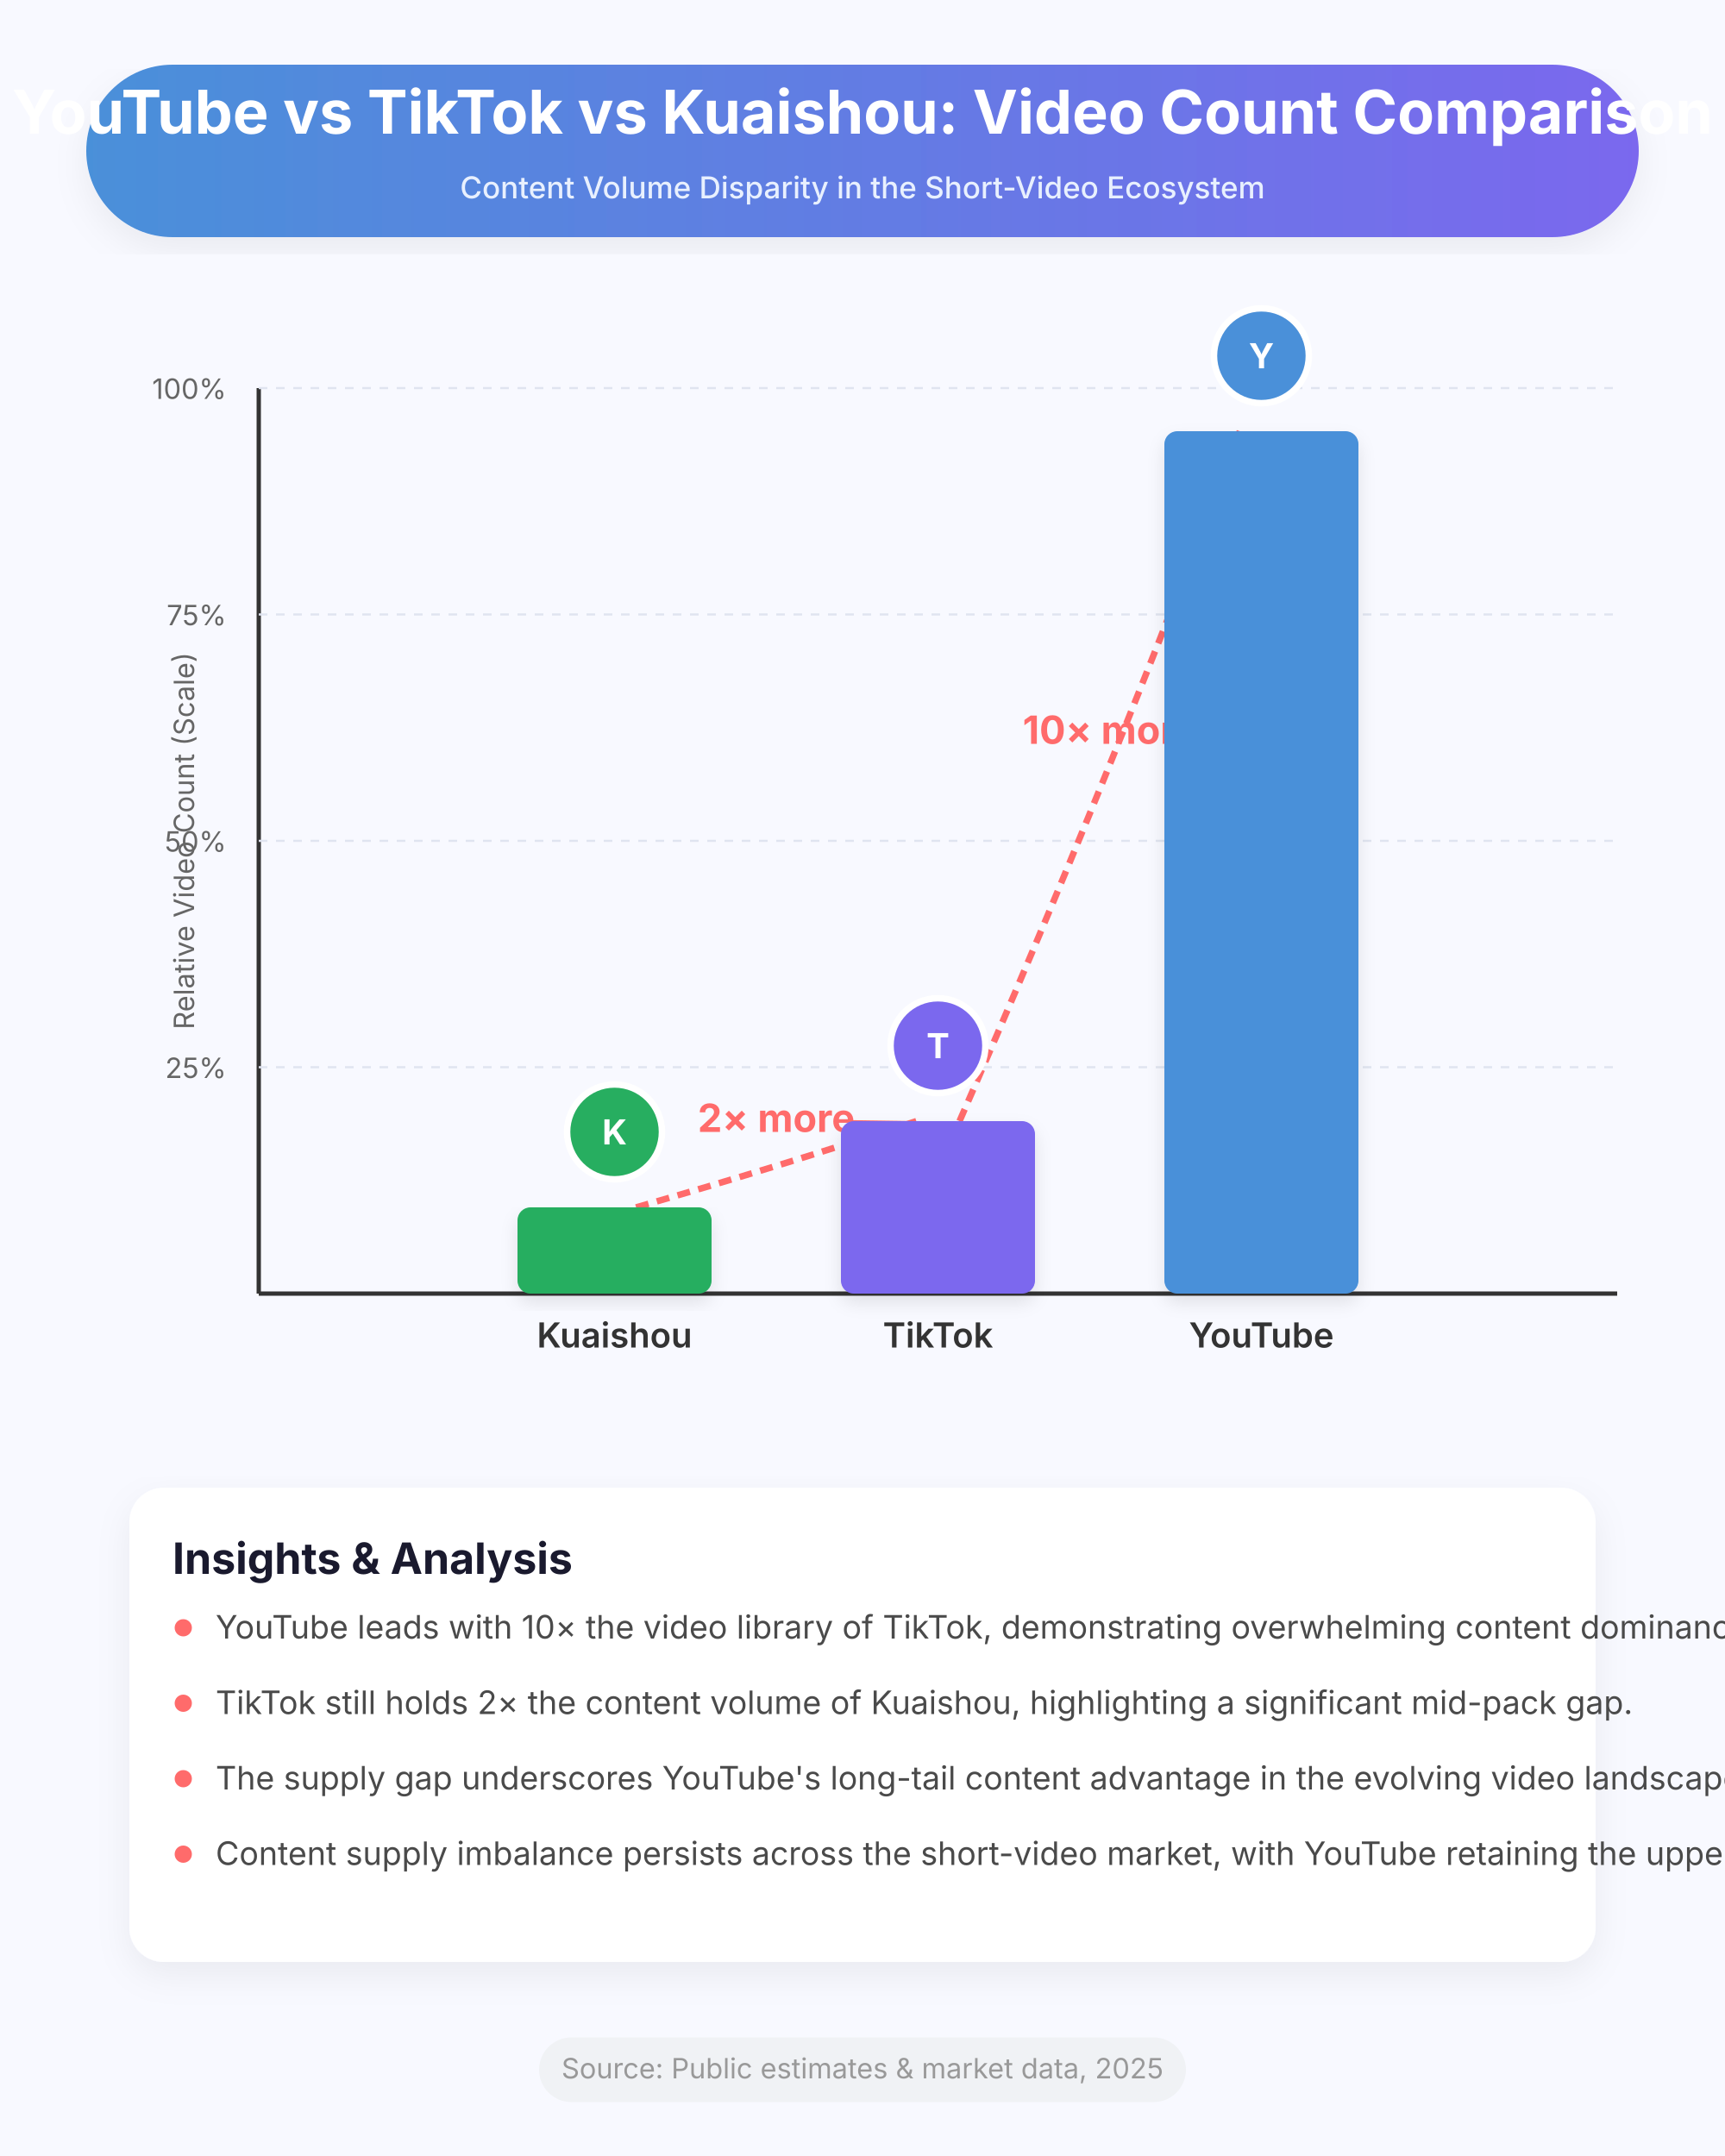
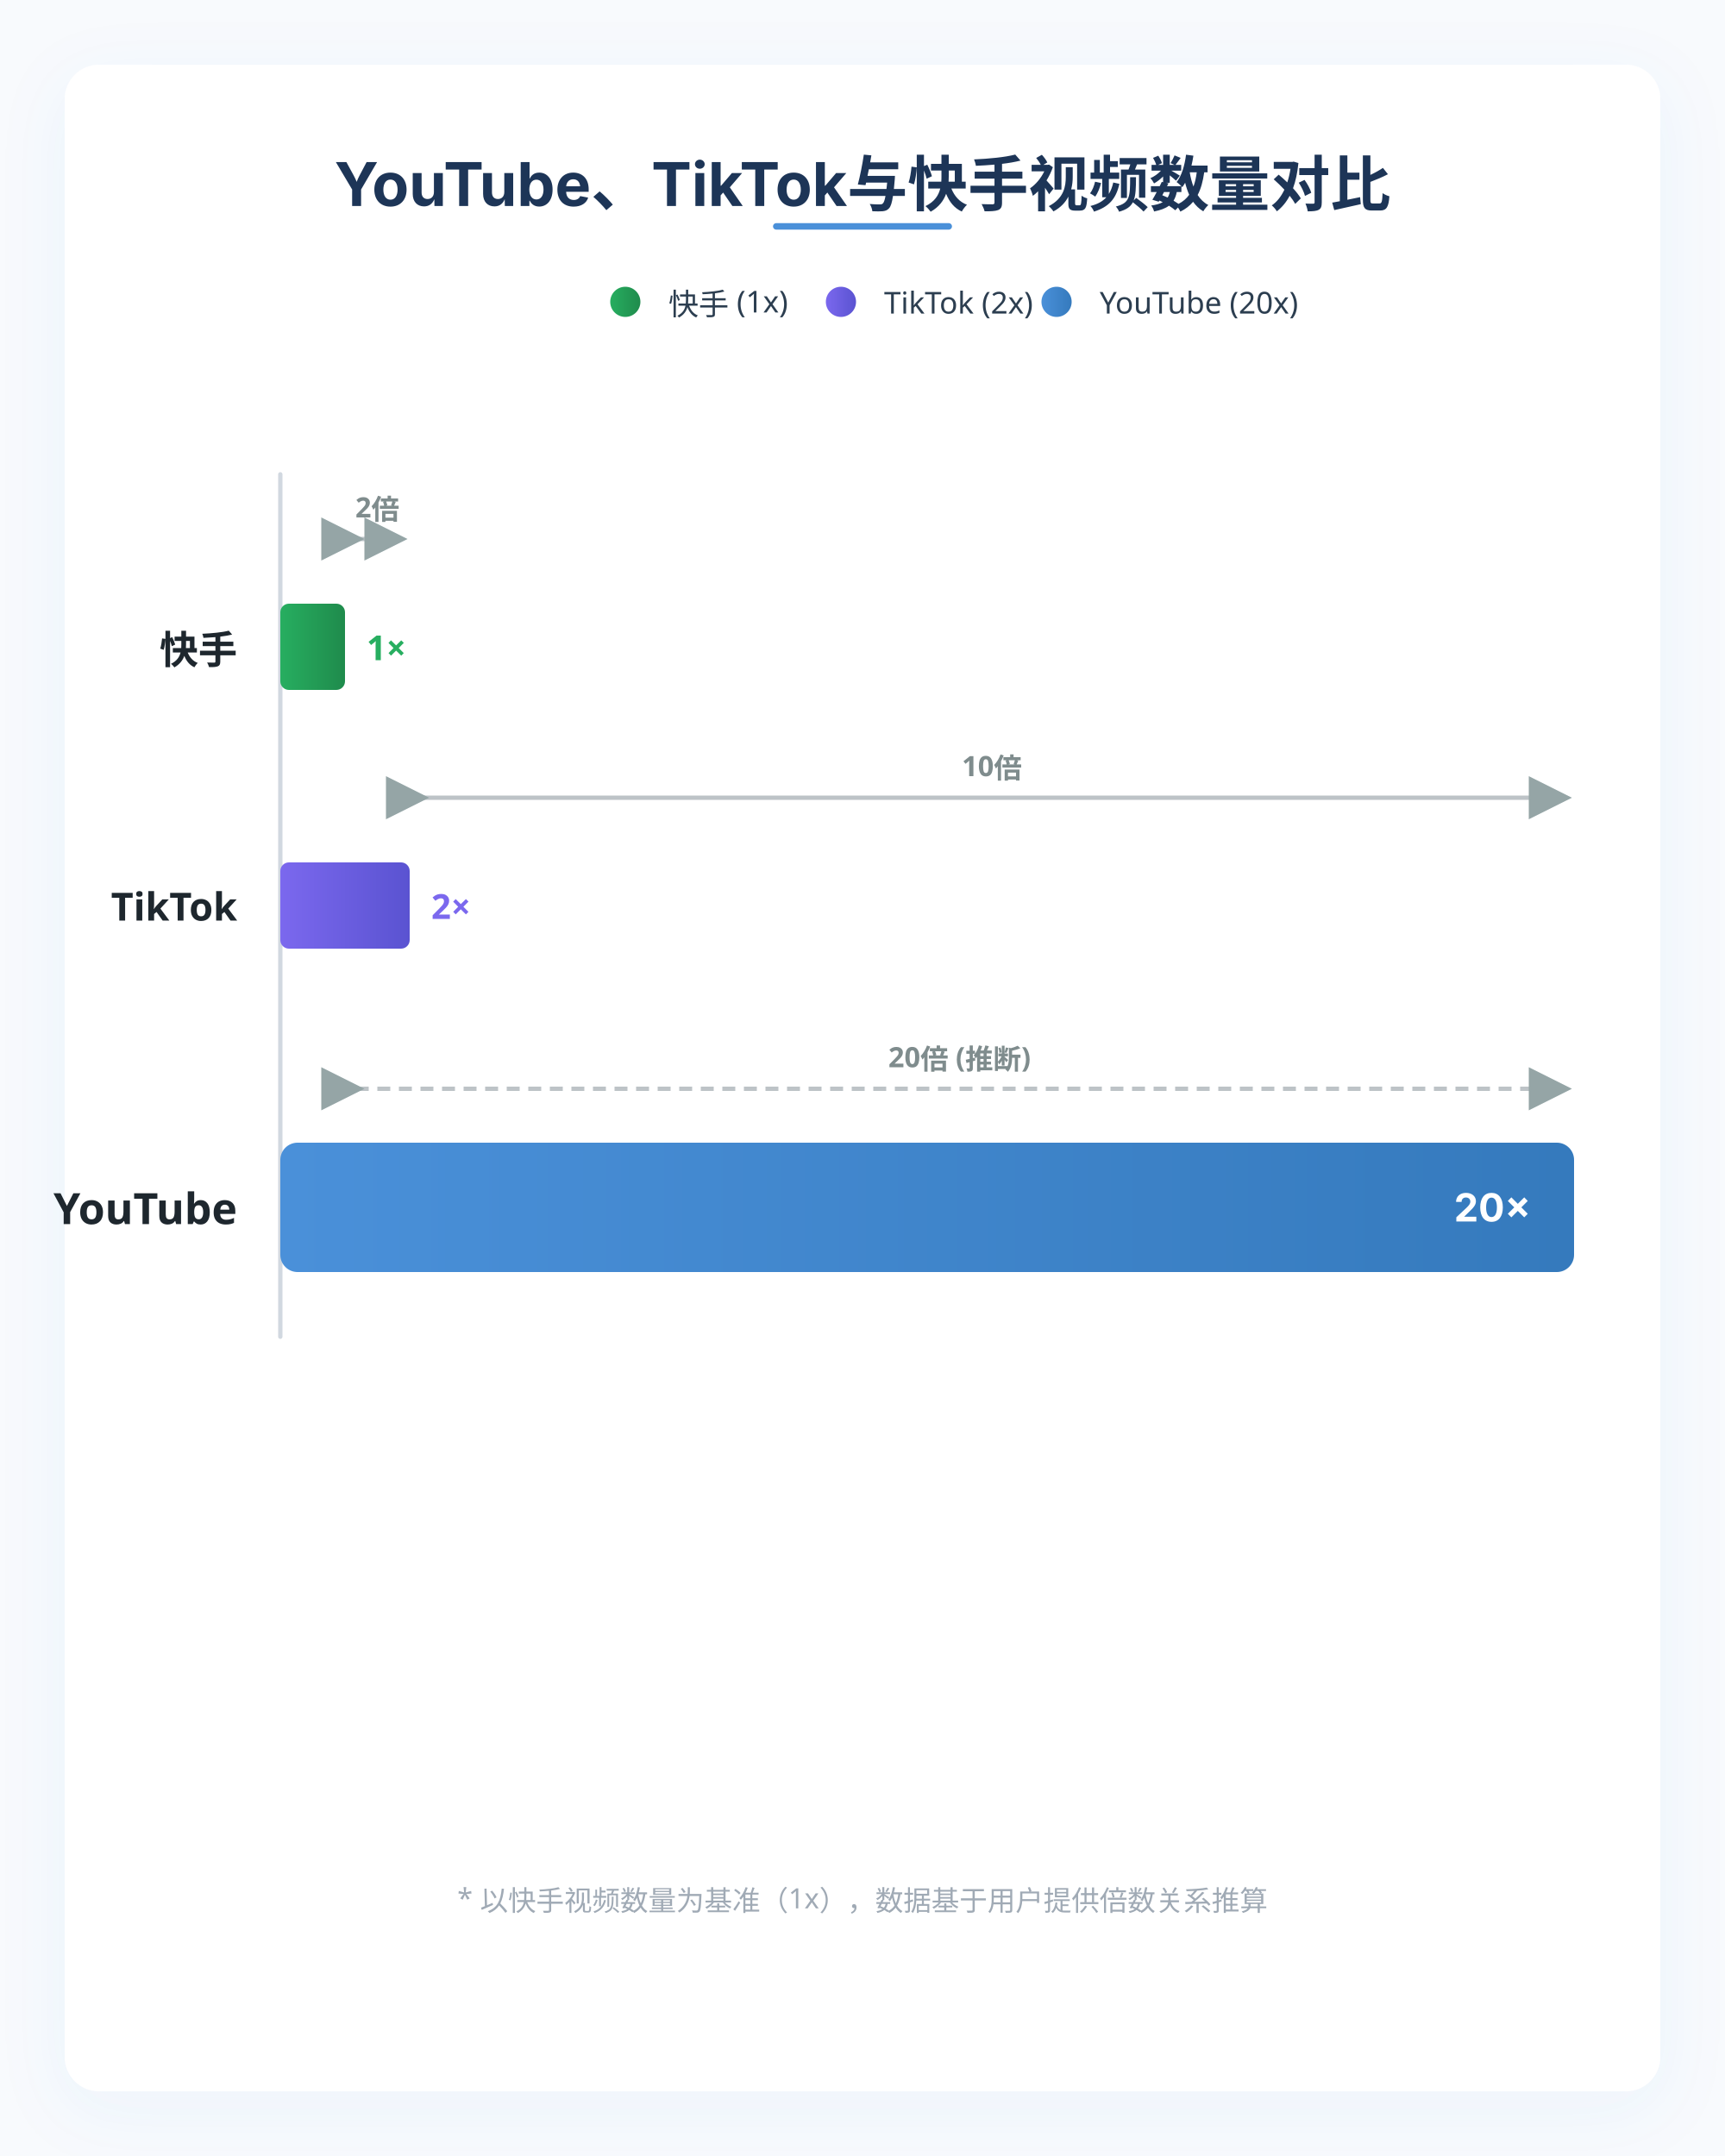
- <svg xmlns="http://www.w3.org/2000/svg" viewBox="0 0 800 1000">
+ <svg xmlns="http://www.w3.org/2000/svg" viewBox="0 0 800 1000" width="800" height="1000">
  <defs>
-     <filter id="cardShadow" x="-5%" y="-5%" width="115%" height="115%">
-       <feDropShadow dx="0" dy="6" stdDeviation="8" flood-color="#000000" flood-opacity="0.06" />
+     <linearGradient id="gradYouTube" x1="0%" y1="0%" x2="100%" y2="0%">
+       <stop offset="0%" stop-color="#4A90D9" />
+       <stop offset="100%" stop-color="#357ABD" />
+     </linearGradient>
+     <linearGradient id="gradTikTok" x1="0%" y1="0%" x2="100%" y2="0%">
+       <stop offset="0%" stop-color="#7B68EE" />
+       <stop offset="100%" stop-color="#5A53D1" />
+     </linearGradient>
+     <linearGradient id="gradKuaishou" x1="0%" y1="0%" x2="100%" y2="0%">
+       <stop offset="0%" stop-color="#27AE60" />
+       <stop offset="100%" stop-color="#1F8B4C" />
+     </linearGradient>
+     <filter id="shadow" x="-5%" y="-5%" width="110%" height="110%">
+       <feDropShadow dx="0" dy="8" stdDeviation="16" flood-color="#4A90D9" flood-opacity="0.06" />
    </filter>
-     <filter id="barShadow" x="-10%" y="-10%" width="130%" height="130%">
-       <feDropShadow dx="0" dy="4" stdDeviation="4" flood-color="#000000" flood-opacity="0.1" />
-     </filter>
-     <linearGradient id="titleGrad" x1="0%" y1="0%" x2="100%" y2="0%">
-       <stop offset="0%" stop-color="#4A90D9" />
-       <stop offset="100%" stop-color="#7B68EE" />
-     </linearGradient>
-     <marker id="arrowhead" markerWidth="10" markerHeight="7" refX="10" refY="3.5" orient="auto">
-       <polygon points="0 0, 10 3.5, 0 7" fill="#FF6B6B" />
+     <marker id="arrowStart" markerWidth="10" markerHeight="10" refX="2" refY="5" orient="auto-start-reverse">
+       <path d="M 10 0 L 0 5 L 10 10 z" fill="#95A5A6" />
+     </marker>
+     <marker id="arrowEnd" markerWidth="10" markerHeight="10" refX="8" refY="5" orient="auto">
+       <path d="M 0 0 L 10 5 L 0 10 z" fill="#95A5A6" />
    </marker>
  </defs>
-   <style>
-     .title { font-family: system-ui, -apple-system, 'Microsoft YaHei', sans-serif; font-weight: 700; fill: #FFFFFF; }
-     .subtitle { font-family: system-ui, -apple-system, 'Segoe UI', sans-serif; font-weight: 500; fill: #E8F0FE; }
-     .axis-text { font-family: system-ui, -apple-system, 'Microsoft YaHei', sans-serif; font-size: 13px; fill: #666666; }
-     .bar-label { font-family: system-ui, -apple-system, 'Segoe UI', sans-serif; font-weight: 600; text-anchor: middle; }
-     .platform-name { font-family: system-ui, -apple-system, 'Microsoft YaHei', sans-serif; font-weight: 600; font-size: 16px; fill: #333333; text-anchor: middle; }
-     .insight-title { font-family: system-ui, -apple-system, 'Microsoft YaHei', sans-serif; font-weight: 700; font-size: 20px; fill: #1A1A2E; }
-     .insight-text { font-family: system-ui, -apple-system, 'Microsoft YaHei', sans-serif; font-weight: 400; font-size: 15px; fill: #4A4A4A; }
-     .footer-text { font-family: system-ui, -apple-system, 'Segoe UI', sans-serif; font-weight: 400; font-size: 13px; fill: #999999; text-anchor: middle; }
-     .icon-text { font-family: system-ui, -apple-system, sans-serif; font-weight: 700; fill: #FFFFFF; font-size: 16px; text-anchor: middle; dominant-baseline: central; }
-   </style>
-   <rect width="800" height="1000" fill="#F8F9FF" />
-   <rect x="40" y="30" width="720" height="80" rx="40" fill="url(#titleGrad)" filter="url(#cardShadow)" />
-   <text x="400" y="62" text-anchor="middle" font-size="28" class="title">YouTube vs TikTok vs Kuaishou: Video Count Comparison</text>
-   <text x="400" y="92" text-anchor="middle" font-size="14" class="subtitle">Content Volume Disparity in the Short-Video Ecosystem</text>
-   <line x1="120" y1="180" x2="120" y2="600" stroke="#333333" stroke-width="2" />
-   <line x1="120" y1="600" x2="750" y2="600" stroke="#333333" stroke-width="2" />
-   <text x="90" y="390" text-anchor="middle" transform="rotate(-90 90,390)" class="axis-text">Relative Video Count (Scale)</text>
-   <line x1="120" y1="495" x2="750" y2="495" stroke="#E0E4F0" stroke-width="1" stroke-dasharray="4,4" />
-   <line x1="120" y1="390" x2="750" y2="390" stroke="#E0E4F0" stroke-width="1" stroke-dasharray="4,4" />
-   <line x1="120" y1="285" x2="750" y2="285" stroke="#E0E4F0" stroke-width="1" stroke-dasharray="4,4" />
-   <line x1="120" y1="180" x2="750" y2="180" stroke="#E0E4F0" stroke-width="1" stroke-dasharray="4,4" />
-   <text x="105" y="500" text-anchor="end" class="axis-text">25%</text>
-   <text x="105" y="395" text-anchor="end" class="axis-text">50%</text>
-   <text x="105" y="290" text-anchor="end" class="axis-text">75%</text>
-   <text x="105" y="185" text-anchor="end" class="axis-text">100%</text>
-   <path d="M 295 560 Q 365 540 425 520" fill="none" stroke="#FF6B6B" stroke-width="3" stroke-dasharray="6,4" marker-end="url(#arrowhead)" />
-   <path d="M 445 520 Q 515 360 575 200" fill="none" stroke="#FF6B6B" stroke-width="3" stroke-dasharray="6,4" marker-end="url(#arrowhead)" />
-   <text x="360" y="525" text-anchor="middle" font-family="system-ui, -apple-system, sans-serif" font-weight="700" font-size="18" fill="#FF6B6B">2× more</text>
-   <text x="515" y="345" text-anchor="middle" font-family="system-ui, -apple-system, sans-serif" font-weight="700" font-size="18" fill="#FF6B6B">10× more</text>
-   <rect x="240" y="560" width="90" height="40" rx="6" fill="#27AE60" filter="url(#barShadow)" />
-   <rect x="390" y="520" width="90" height="80" rx="6" fill="#7B68EE" filter="url(#barShadow)" />
-   <rect x="540" y="200" width="90" height="400" rx="6" fill="#4A90D9" filter="url(#barShadow)" />
-   <text x="285" y="625" class="platform-name">Kuaishou</text>
-   <text x="435" y="625" class="platform-name">TikTok</text>
-   <text x="585" y="625" class="platform-name">YouTube</text>
-   <circle cx="285" cy="525" r="22" fill="#27AE60" stroke="#FFFFFF" stroke-width="3" />
-   <text x="285" y="525" class="icon-text">K</text>
-   <circle cx="435" cy="485" r="22" fill="#7B68EE" stroke="#FFFFFF" stroke-width="3" />
-   <text x="435" y="485" class="icon-text">T</text>
-   <circle cx="585" cy="165" r="22" fill="#4A90D9" stroke="#FFFFFF" stroke-width="3" />
-   <text x="585" y="165" class="icon-text">Y</text>
-   <rect x="60" y="690" width="680" height="220" rx="16" fill="#FFFFFF" filter="url(#cardShadow)" />
-   <text x="80" y="730" class="insight-title">Insights &amp; Analysis</text>
-   <circle cx="85" cy="755" r="4" fill="#FF6B6B" />
-   <text x="100" y="760" class="insight-text">YouTube leads with 10× the video library of TikTok, demonstrating overwhelming content dominance.</text>
-   <circle cx="85" cy="790" r="4" fill="#FF6B6B" />
-   <text x="100" y="795" class="insight-text">TikTok still holds 2× the content volume of Kuaishou, highlighting a significant mid-pack gap.</text>
-   <circle cx="85" cy="825" r="4" fill="#FF6B6B" />
-   <text x="100" y="830" class="insight-text">The supply gap underscores YouTube's long-tail content advantage in the evolving video landscape.</text>
-   <circle cx="85" cy="860" r="4" fill="#FF6B6B" />
-   <text x="100" y="865" class="insight-text">Content supply imbalance persists across the short-video market, with YouTube retaining the upper hand.</text>
-   <rect x="250" y="945" width="300" height="30" rx="15" fill="#F0F2F5" />
-   <text x="400" y="964" class="footer-text">Source: Public estimates &amp; market data, 2025</text>
+   <rect width="800" height="1000" fill="#F8FAFD" />
+   <rect x="30" y="30" width="740" height="940" rx="16" fill="#FFFFFF" filter="url(#shadow)" />
+   <g id="title-section">
+     <text x="400" y="80" text-anchor="middle" font-family="'Microsoft YaHei', -apple-system, sans-serif" font-size="28" font-weight="bold" fill="#1D3557" dominant-baseline="central">
+             YouTube、TikTok与快手视频数量对比
+         </text>
+     <line x1="360" y1="105" x2="440" y2="105" stroke="#4A90D9" stroke-width="3" stroke-linecap="round" />
+   </g>
+   <g id="legend-section">
+     <circle cx="290" cy="140" r="7" fill="url(#gradKuaishou)" />
+     <text x="310" y="140" font-family="'Microsoft YaHei', sans-serif" font-size="14" fill="#2C3E50" dominant-baseline="central" font-weight="medium">快手 (1x)</text>
+     <circle cx="390" cy="140" r="7" fill="url(#gradTikTok)" />
+     <text x="410" y="140" font-family="'Microsoft YaHei', sans-serif" font-size="14" fill="#2C3E50" dominant-baseline="central" font-weight="medium">TikTok (2x)</text>
+     <circle cx="490" cy="140" r="7" fill="url(#gradYouTube)" />
+     <text x="510" y="140" font-family="'Microsoft YaHei', sans-serif" font-size="14" fill="#2C3E50" dominant-baseline="central" font-weight="medium">YouTube (20x)</text>
+   </g>
+   <g id="chart-section">
+     <line x1="130" y1="220" x2="130" y2="620" stroke="#D1D8E0" stroke-width="2" stroke-linecap="round" />
+     <line x1="165" y1="250" x2="185" y2="250" stroke="#BDC3C7" stroke-width="2" marker-start="url(#arrowStart)" marker-end="url(#arrowEnd)" />
+     <text x="175" y="240" text-anchor="middle" font-family="'Microsoft YaHei', sans-serif" font-size="13" fill="#7F8C8D" font-weight="bold" dominant-baseline="baseline">2倍</text>
+     <rect x="130" y="280" width="30" height="40" rx="4" fill="url(#gradKuaishou)" />
+     <text x="110" y="300" text-anchor="end" font-family="'Microsoft YaHei', sans-serif" font-size="18" fill="#1E272E" font-weight="bold" dominant-baseline="central">快手</text>
+     <text x="170" y="300" font-family="'Microsoft YaHei', sans-serif" font-size="16" fill="#27AE60" font-weight="bold" dominant-baseline="central">1×</text>
+     <line x1="195" y1="370" x2="725" y2="370" stroke="#BDC3C7" stroke-width="2" marker-start="url(#arrowStart)" marker-end="url(#arrowEnd)" />
+     <text x="460" y="360" text-anchor="middle" font-family="'Microsoft YaHei', sans-serif" font-size="13" fill="#7F8C8D" font-weight="bold" dominant-baseline="baseline">10倍</text>
+     <rect x="130" y="400" width="60" height="40" rx="4" fill="url(#gradTikTok)" />
+     <text x="110" y="420" text-anchor="end" font-family="'Microsoft YaHei', sans-serif" font-size="18" fill="#1E272E" font-weight="bold" dominant-baseline="central">TikTok</text>
+     <text x="200" y="420" font-family="'Microsoft YaHei', sans-serif" font-size="16" fill="#7B68EE" font-weight="bold" dominant-baseline="central">2×</text>
+     <line x1="165" y1="505" x2="725" y2="505" stroke="#BDC3C7" stroke-width="2" stroke-dasharray="6,4" marker-start="url(#arrowStart)" marker-end="url(#arrowEnd)" />
+     <text x="445" y="495" text-anchor="middle" font-family="'Microsoft YaHei', sans-serif" font-size="13" fill="#7F8C8D" font-weight="bold" dominant-baseline="baseline">20倍 (推断)</text>
+     <rect x="130" y="530" width="600" height="60" rx="8" fill="url(#gradYouTube)" />
+     <text x="110" y="560" text-anchor="end" font-family="'Microsoft YaHei', sans-serif" font-size="20" fill="#1E272E" font-weight="bold" dominant-baseline="central">YouTube</text>
+     <text x="710" y="560" text-anchor="end" font-family="'system-ui', -apple-system, sans-serif" font-size="18" fill="#FFFFFF" font-weight="bold" dominant-baseline="central">20×</text>
+   </g>
+   <g id="footer-section">
+     <text x="400" y="880" text-anchor="middle" font-family="'Microsoft YaHei', sans-serif" font-size="13" fill="#A0AAB5" dominant-baseline="central">
+             * 以快手视频数量为基准（1x），数据基于用户提供倍数关系推算
+         </text>
+   </g>
</svg>
